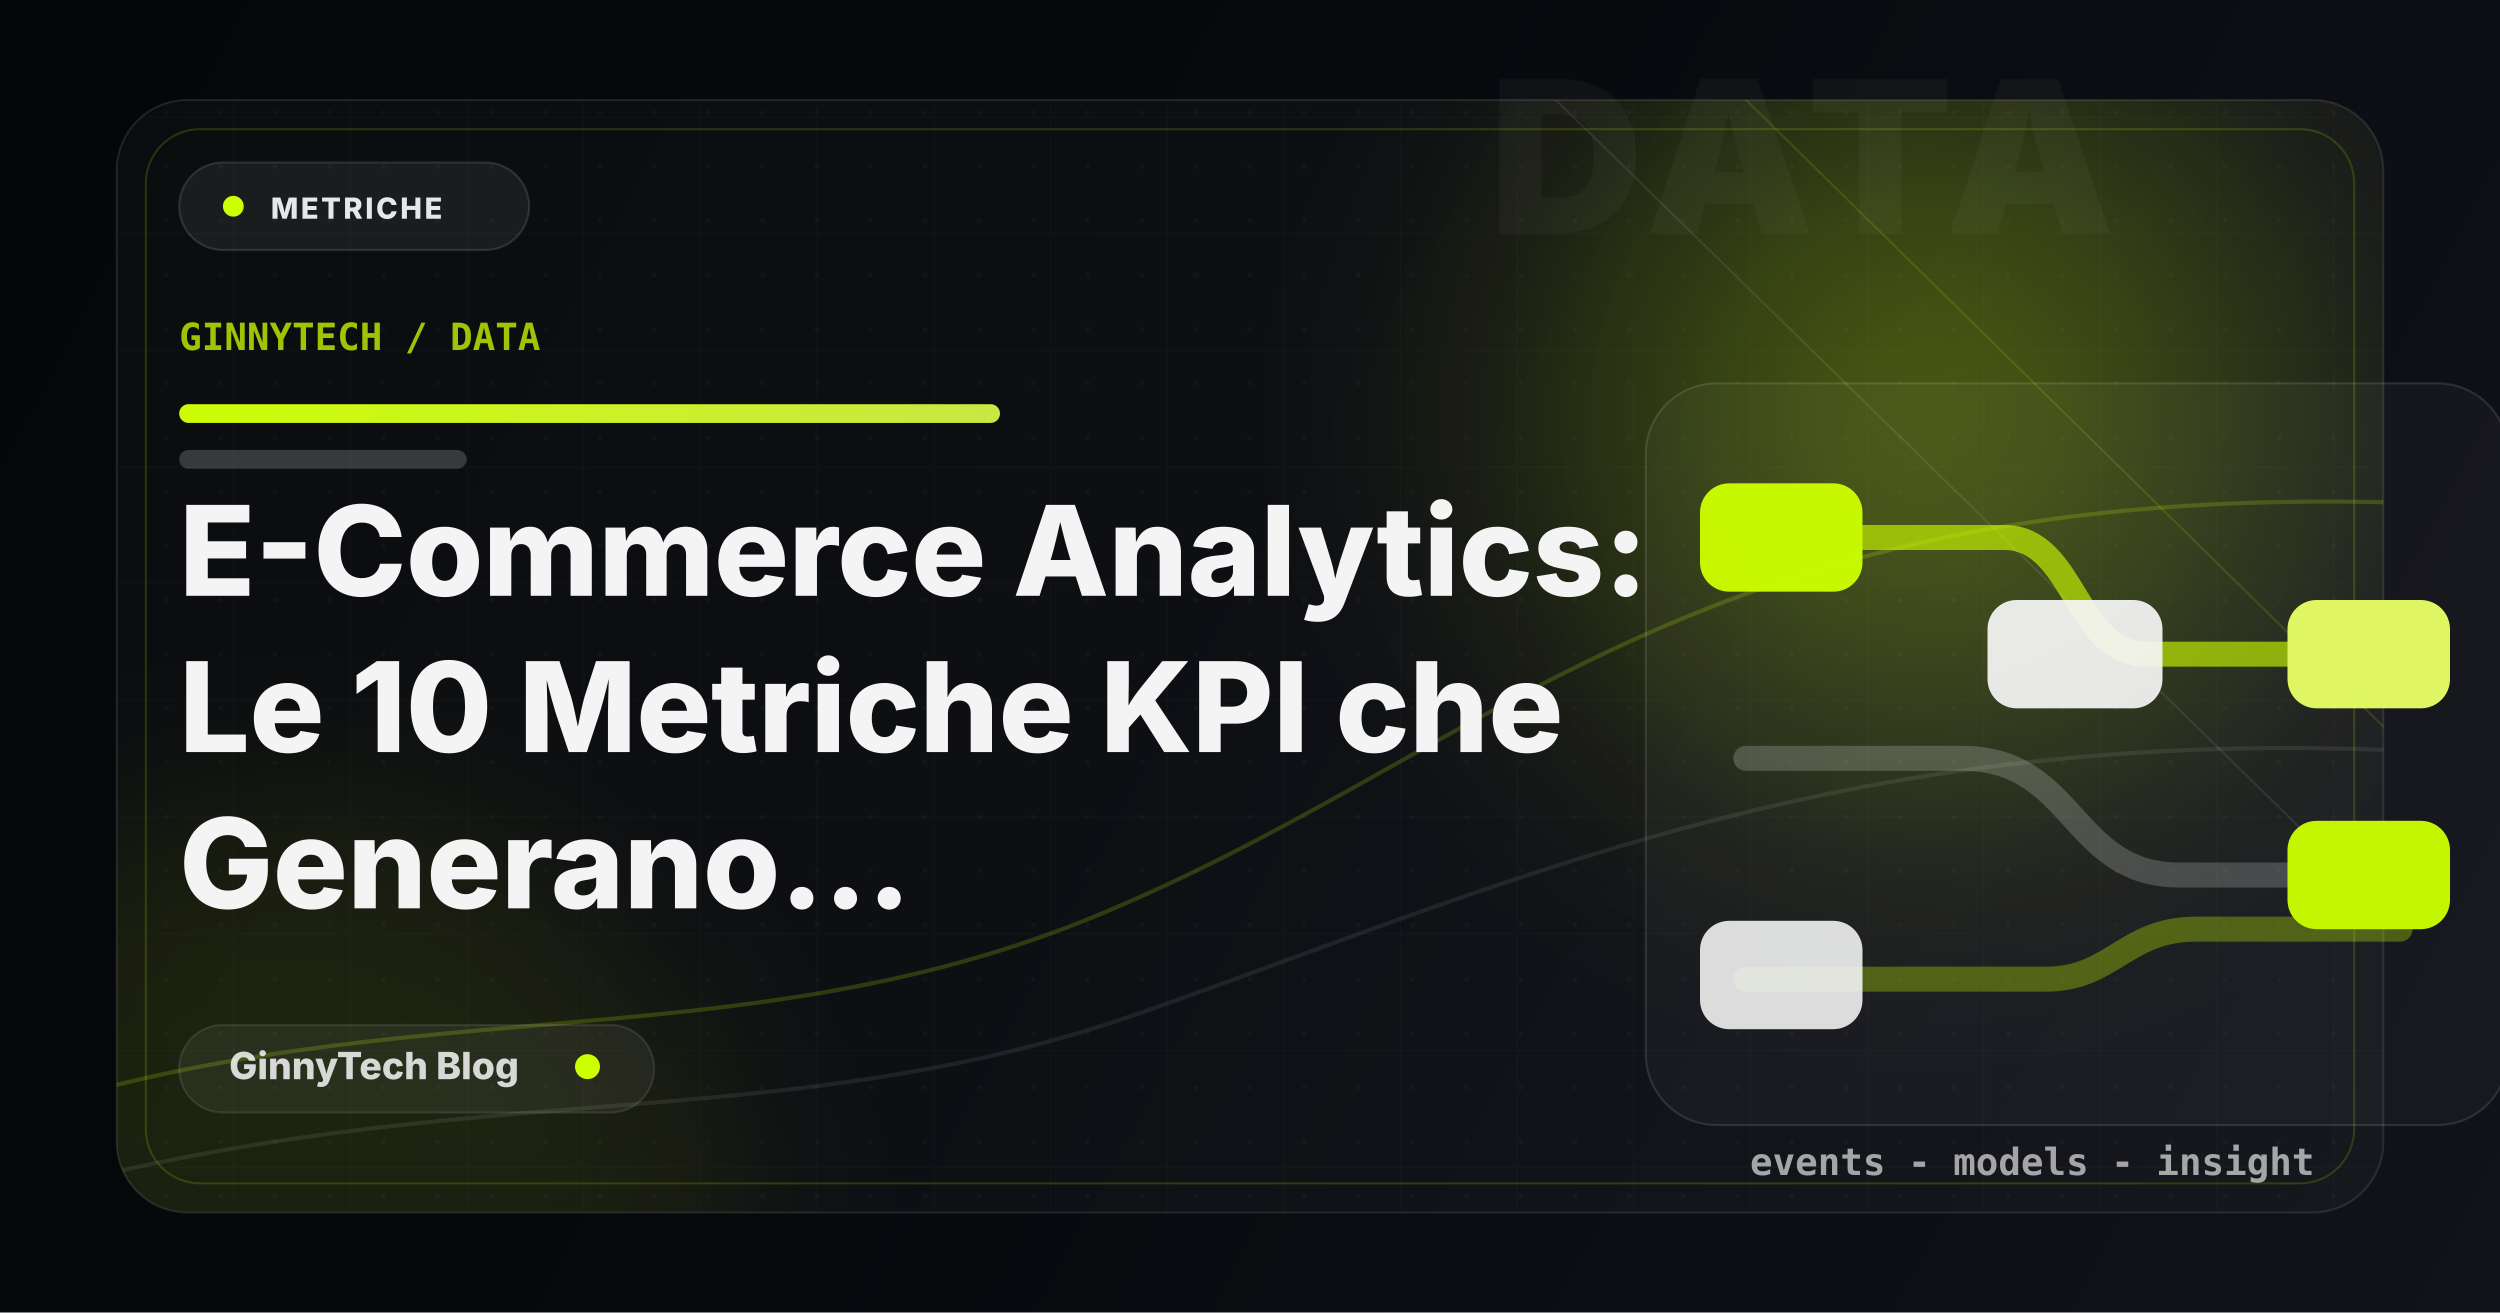
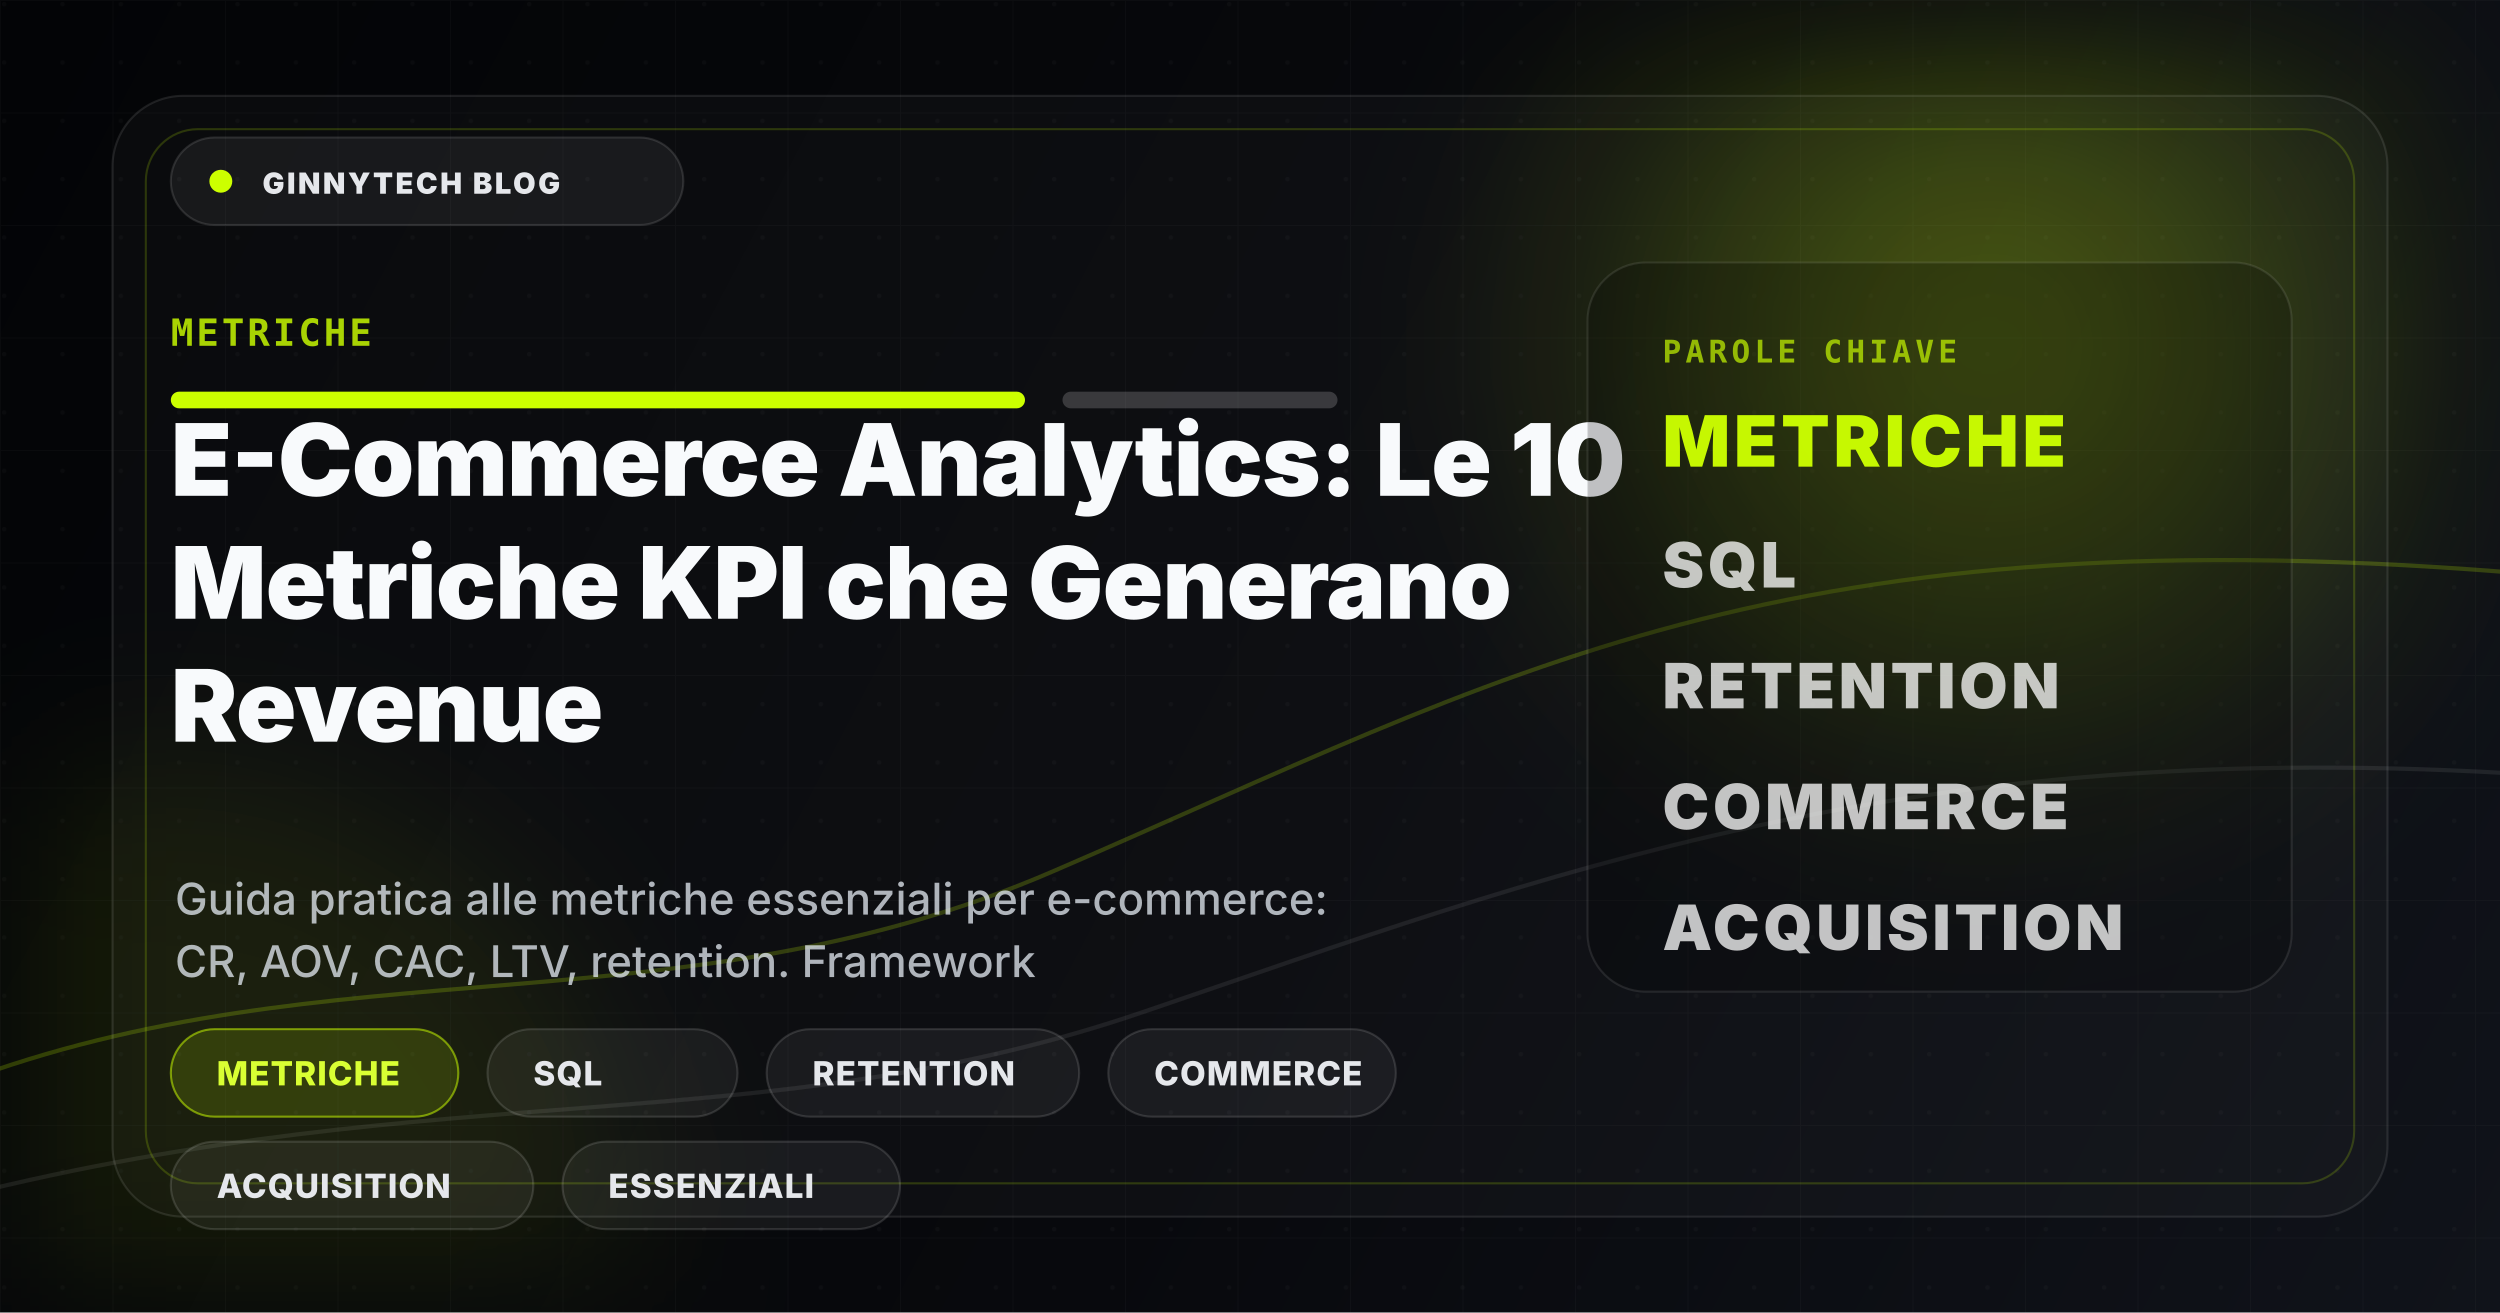
- <svg xmlns="http://www.w3.org/2000/svg" width="1200" height="630" viewBox="0 0 1200 630" fill="none">
+ <svg xmlns="http://www.w3.org/2000/svg" width="1200" height="630" viewBox="0 0 1200 630" fill="none" role="img" aria-label="Copertina articolo GinnyTech: E-Commerce Analytics: Le 10 Metriche KPI che Generano Revenue">
  <defs>
    <linearGradient id="bg" x1="0" y1="0" x2="1200" y2="630" gradientUnits="userSpaceOnUse">
-       <stop offset="0" stop-color="#050608" />
-       <stop offset="0.46" stop-color="#08090d" />
-       <stop offset="1" stop-color="#11131a" />
+       <stop offset="0" stop-color="#030406" />
+       <stop offset="0.55" stop-color="#08090d" />
+       <stop offset="1" stop-color="#10131a" />
    </linearGradient>
-     <linearGradient id="lime" x1="96" y1="100" x2="1060" y2="548" gradientUnits="userSpaceOnUse">
-       <stop offset="0" stop-color="#ccff00" stop-opacity="1" />
-       <stop offset="0.52" stop-color="#e7ff65" stop-opacity="0.86" />
-       <stop offset="1" stop-color="#b3e600" stop-opacity="0.9" />
-     </linearGradient>
-     <radialGradient id="glow" cx="50%" cy="50%" r="50%">
-       <stop offset="0" stop-color="#ccff00" stop-opacity="0.35" />
+     <radialGradient id="limeGlow" cx="50%" cy="50%" r="50%">
+       <stop offset="0" stop-color="#ccff00" stop-opacity="0.34" />
      <stop offset="1" stop-color="#ccff00" stop-opacity="0" />
    </radialGradient>
-     <filter id="softBlur" x="-40%" y="-40%" width="180%" height="180%">
+     <pattern id="grid" width="54" height="54" patternUnits="userSpaceOnUse">
+       <path d="M54 0H0V54" stroke="rgba(255,255,255,0.07)" stroke-width="1" />
+     </pattern>
+     <pattern id="dots" width="28" height="28" patternUnits="userSpaceOnUse">
+       <circle cx="2" cy="2" r="1.1" fill="rgba(255,255,255,0.13)" />
+     </pattern>
+     <filter id="blur" x="-50%" y="-50%" width="200%" height="200%">
      <feGaussianBlur stdDeviation="44" />
    </filter>
-     <pattern id="dots" width="26" height="26" patternUnits="userSpaceOnUse">
-       <circle cx="2" cy="2" r="1.15" fill="rgba(255,255,255,0.12)" />
-     </pattern>
-     <pattern id="grid" width="56" height="56" patternUnits="userSpaceOnUse">
-       <path d="M56 0H0V56" stroke="rgba(255,255,255,0.08)" stroke-width="1" />
-     </pattern>
-     <clipPath id="frameClip">
-       <rect x="56" y="48" width="1088" height="534" rx="34" />
-     </clipPath>
  </defs>
  <rect width="1200" height="630" fill="url(#bg)" />
-   <g clip-path="url(#frameClip)">
-     <rect x="0" y="0" width="1200" height="630" fill="url(#grid)" opacity="0.24" />
-     <rect x="0" y="0" width="1200" height="630" fill="url(#dots)" opacity="0.2" />
-     <circle cx="925" cy="198" r="260" fill="url(#glow)" filter="url(#softBlur)" />
-     <circle cx="138" cy="602" r="210" fill="#ccff00" fill-opacity="0.09" filter="url(#softBlur)" />
-     <path d="M-20 544C180 470 350 514 530 438C730 354 826 218 1208 244" stroke="rgba(204,255,0,0.18)" stroke-width="2" />
-     <path d="M-18 582C212 512 366 550 548 486C736 420 906 338 1210 364" stroke="rgba(255,255,255,0.08)" stroke-width="2" />
-     <path d="M616 -80L1166 458" stroke="rgba(255,255,255,0.08)" stroke-width="1" />
-     <path d="M708 -80L1190 394" stroke="rgba(204,255,0,0.13)" stroke-width="1" />
+   <rect width="1200" height="630" fill="url(#grid)" opacity="0.34" />
+   <rect width="1200" height="630" fill="url(#dots)" opacity="0.18" />
+   <circle cx="955" cy="166" r="258" fill="url(#limeGlow)" filter="url(#blur)" />
+   <circle cx="80" cy="590" r="220" fill="#ccff00" fill-opacity="0.08" filter="url(#blur)" />
+   <path d="M-20 520C160 452 326 496 506 418C724 324 852 244 1220 276" stroke="rgba(204,255,0,0.20)" stroke-width="2" />
+   <path d="M-18 574C214 516 366 548 548 486C742 420 914 352 1218 372" stroke="rgba(255,255,255,0.08)" stroke-width="2" />
+   <rect x="54" y="46" width="1092" height="538" rx="34" fill="rgba(255,255,255,0.024)" stroke="rgba(255,255,255,0.10)" />
+   <rect x="70" y="62" width="1060" height="506" rx="25" stroke="rgba(204,255,0,0.18)" />
+   <g transform="translate(82 94)">
+     <rect x="0" y="-28" width="246" height="42" rx="21" fill="rgba(255,255,255,0.06)" stroke="rgba(255,255,255,0.12)" />
+     <circle cx="24" cy="-7" r="5.5" fill="#ccff00" />
+     <text x="44" y="-1" font-family="Montserrat, Inter, Arial, sans-serif" font-size="14" font-weight="850" letter-spacing="1.2" fill="#e5e7eb">GINNYTECH BLOG</text>
  </g>
-   <rect x="56" y="48" width="1088" height="534" rx="34" fill="rgba(255,255,255,0.025)" stroke="rgba(255,255,255,0.10)" />
-   <rect x="70" y="62" width="1060" height="506" rx="26" stroke="rgba(204,255,0,0.16)" stroke-width="1" />
-   <rect x="86" y="78" width="168" height="42" rx="21" fill="rgba(255,255,255,0.065)" stroke="rgba(255,255,255,0.12)" />
-   <circle cx="112" cy="99" r="5" fill="#ccff00" />
-   <text x="130" y="105" font-family="Montserrat, Inter, Arial, sans-serif" font-size="14" font-weight="800" letter-spacing="1.2" fill="#e5e7eb">METRICHE</text>
-   <text x="86" y="168" font-family="JetBrains Mono, Consolas, monospace" font-size="18" font-weight="700" fill="rgba(204,255,0,0.76)">GINNYTECH / DATA</text>
-   <rect x="86" y="194" width="394" height="9" rx="4.5" fill="url(#lime)" />
-   <rect x="86" y="216" width="138" height="9" rx="4.5" fill="rgba(255,255,255,0.18)" />
-   <text x="715" y="112" font-family="Montserrat, Inter, Arial, sans-serif" font-size="102" font-weight="900" letter-spacing="6" fill="rgba(255,255,255,0.035)">DATA</text>
-   <g transform="translate(764 150)" opacity="0.96">
-     <rect x="26" y="34" width="414" height="356" rx="34" fill="rgba(255,255,255,0.035)" stroke="rgba(255,255,255,0.12)" />
-     <path d="M74 108H198C232 108 232 164 266 164H388" stroke="rgba(204,255,0,0.65)" stroke-width="12" stroke-linecap="round" fill="none" />
-     <path d="M74 214H178C232 214 230 270 282 270H388" stroke="rgba(255,255,255,0.2)" stroke-width="12" stroke-linecap="round" fill="none" />
-     <path d="M74 320H218C250 320 256 296 290 296H388" stroke="rgba(204,255,0,0.32)" stroke-width="12" stroke-linecap="round" fill="none" />
-     <rect x="52" y="82" width="78" height="52" rx="14" fill="#ccff00" />
-     <rect x="190" y="138" width="84" height="52" rx="14" fill="rgba(255,255,255,0.92)" />
-     <rect x="334" y="138" width="78" height="52" rx="14" fill="#e7ff65" />
-     <rect x="52" y="292" width="78" height="52" rx="14" fill="rgba(255,255,255,0.88)" />
-     <rect x="334" y="244" width="78" height="52" rx="14" fill="#ccff00" />
-     <text x="76" y="414" font-family="JetBrains Mono, Consolas, monospace" font-size="18" font-weight="700" fill="rgba(255,255,255,0.64)">events - models - insight</text>
+   <text x="82" y="166" font-family="JetBrains Mono, Consolas, monospace" font-size="18" font-weight="800" letter-spacing="1.4" fill="rgba(204,255,0,0.82)">METRICHE</text>
+   <rect x="82" y="188" width="410" height="8" rx="4" fill="#ccff00" />
+   <rect x="510" y="188" width="132" height="8" rx="4" fill="rgba(255,255,255,0.18)" />
+   <text x="82" y="238" font-family="Montserrat, Inter, Arial, sans-serif" font-size="48" font-weight="850" letter-spacing="-0.4" fill="#f8fafc">E-Commerce Analytics: Le 10</text>
+   <text x="82" y="297" font-family="Montserrat, Inter, Arial, sans-serif" font-size="48" font-weight="850" letter-spacing="-0.4" fill="#f8fafc">Metriche KPI che Generano</text>
+   <text x="82" y="356" font-family="Montserrat, Inter, Arial, sans-serif" font-size="48" font-weight="850" letter-spacing="-0.4" fill="#f8fafc">Revenue</text>
+   <text x="84" y="439" font-family="Inter, Arial, sans-serif" font-size="21" font-weight="500" fill="rgba(226,232,240,0.76)">Guida pratica alle metriche essenziali per e-commerce:</text>
+   <text x="84" y="469" font-family="Inter, Arial, sans-serif" font-size="21" font-weight="500" fill="rgba(226,232,240,0.76)">CR, AOV, CAC, LTV, retention. Framework</text>
+   <g opacity="0.96">
+     <rect x="762" y="126" width="338" height="350" rx="28" fill="rgba(0,0,0,0.24)" stroke="rgba(255,255,255,0.10)" />
+     <text x="798" y="174" font-family="JetBrains Mono, Consolas, monospace" font-size="15" font-weight="800" letter-spacing="2" fill="rgba(204,255,0,0.70)">PAROLE CHIAVE</text>
+     <text x="798" y="224" font-family="Montserrat, Inter, Arial, sans-serif" font-size="34" font-weight="900" letter-spacing="1.8" fill="#ccff00">METRICHE</text>
+     <text x="798" y="282" font-family="Montserrat, Inter, Arial, sans-serif" font-size="30" font-weight="900" letter-spacing="1.8" fill="rgba(255,255,255,0.78)">SQL</text>
+     <text x="798" y="340" font-family="Montserrat, Inter, Arial, sans-serif" font-size="30" font-weight="900" letter-spacing="1.8" fill="rgba(255,255,255,0.78)">RETENTION</text>
+     <text x="798" y="398" font-family="Montserrat, Inter, Arial, sans-serif" font-size="30" font-weight="900" letter-spacing="1.8" fill="rgba(255,255,255,0.78)">COMMERCE</text>
+     <text x="798" y="456" font-family="Montserrat, Inter, Arial, sans-serif" font-size="30" font-weight="900" letter-spacing="1.8" fill="rgba(255,255,255,0.78)">ACQUISITION</text>
  </g>
-   <text x="86" y="286" font-family="Montserrat, Inter, Arial, sans-serif" font-size="60" font-weight="800" letter-spacing="-0.2" fill="#f4f4f5">E-Commerce Analytics:</text>
-   <text x="86" y="361" font-family="Montserrat, Inter, Arial, sans-serif" font-size="60" font-weight="800" letter-spacing="-0.2" fill="#f4f4f5">Le 10 Metriche KPI che</text>
-   <text x="86" y="436" font-family="Montserrat, Inter, Arial, sans-serif" font-size="60" font-weight="800" letter-spacing="-0.2" fill="#f4f4f5">Generano...</text>
-   <g transform="translate(86 520)">
-     <rect x="0" y="-28" width="228" height="42" rx="21" fill="rgba(255,255,255,0.055)" stroke="rgba(255,255,255,0.10)" />
-     <text x="24" y="-2" font-family="Montserrat, Inter, Arial, sans-serif" font-size="18" font-weight="800" fill="rgba(255,255,255,0.82)">GinnyTech Blog</text>
-     <circle cx="196" cy="-8" r="6" fill="#ccff00" />
+   <g transform="translate(82 526)">
+     <rect x="0" y="-32" width="138" height="42" rx="21" fill="rgba(204,255,0,0.14)" stroke="rgba(204,255,0,0.52)" />
+     <text x="22" y="-5" font-family="Montserrat, Inter, Arial, sans-serif" font-size="16" font-weight="800" letter-spacing="0.5" fill="#d9ff33">METRICHE</text>
+   </g>
+   <g transform="translate(234 526)">
+     <rect x="0" y="-32" width="120" height="42" rx="21" fill="rgba(255,255,255,0.055)" stroke="rgba(255,255,255,0.13)" />
+     <text x="22" y="-5" font-family="Montserrat, Inter, Arial, sans-serif" font-size="16" font-weight="800" letter-spacing="0.5" fill="#e5e7eb">SQL</text>
+   </g>
+   <g transform="translate(368 526)">
+     <rect x="0" y="-32" width="150" height="42" rx="21" fill="rgba(255,255,255,0.055)" stroke="rgba(255,255,255,0.13)" />
+     <text x="22" y="-5" font-family="Montserrat, Inter, Arial, sans-serif" font-size="16" font-weight="800" letter-spacing="0.5" fill="#e5e7eb">RETENTION</text>
+   </g>
+   <g transform="translate(532 526)">
+     <rect x="0" y="-32" width="138" height="42" rx="21" fill="rgba(255,255,255,0.055)" stroke="rgba(255,255,255,0.13)" />
+     <text x="22" y="-5" font-family="Montserrat, Inter, Arial, sans-serif" font-size="16" font-weight="800" letter-spacing="0.5" fill="#e5e7eb">COMMERCE</text>
+   </g>
+   <g transform="translate(82 580)">
+     <rect x="0" y="-32" width="174" height="42" rx="21" fill="rgba(255,255,255,0.055)" stroke="rgba(255,255,255,0.13)" />
+     <text x="22" y="-5" font-family="Montserrat, Inter, Arial, sans-serif" font-size="16" font-weight="800" letter-spacing="0.5" fill="#e5e7eb">ACQUISITION</text>
+   </g>
+   <g transform="translate(270 580)">
+     <rect x="0" y="-32" width="162" height="42" rx="21" fill="rgba(255,255,255,0.055)" stroke="rgba(255,255,255,0.13)" />
+     <text x="22" y="-5" font-family="Montserrat, Inter, Arial, sans-serif" font-size="16" font-weight="800" letter-spacing="0.5" fill="#e5e7eb">ESSENZIALI</text>
  </g>
</svg>
